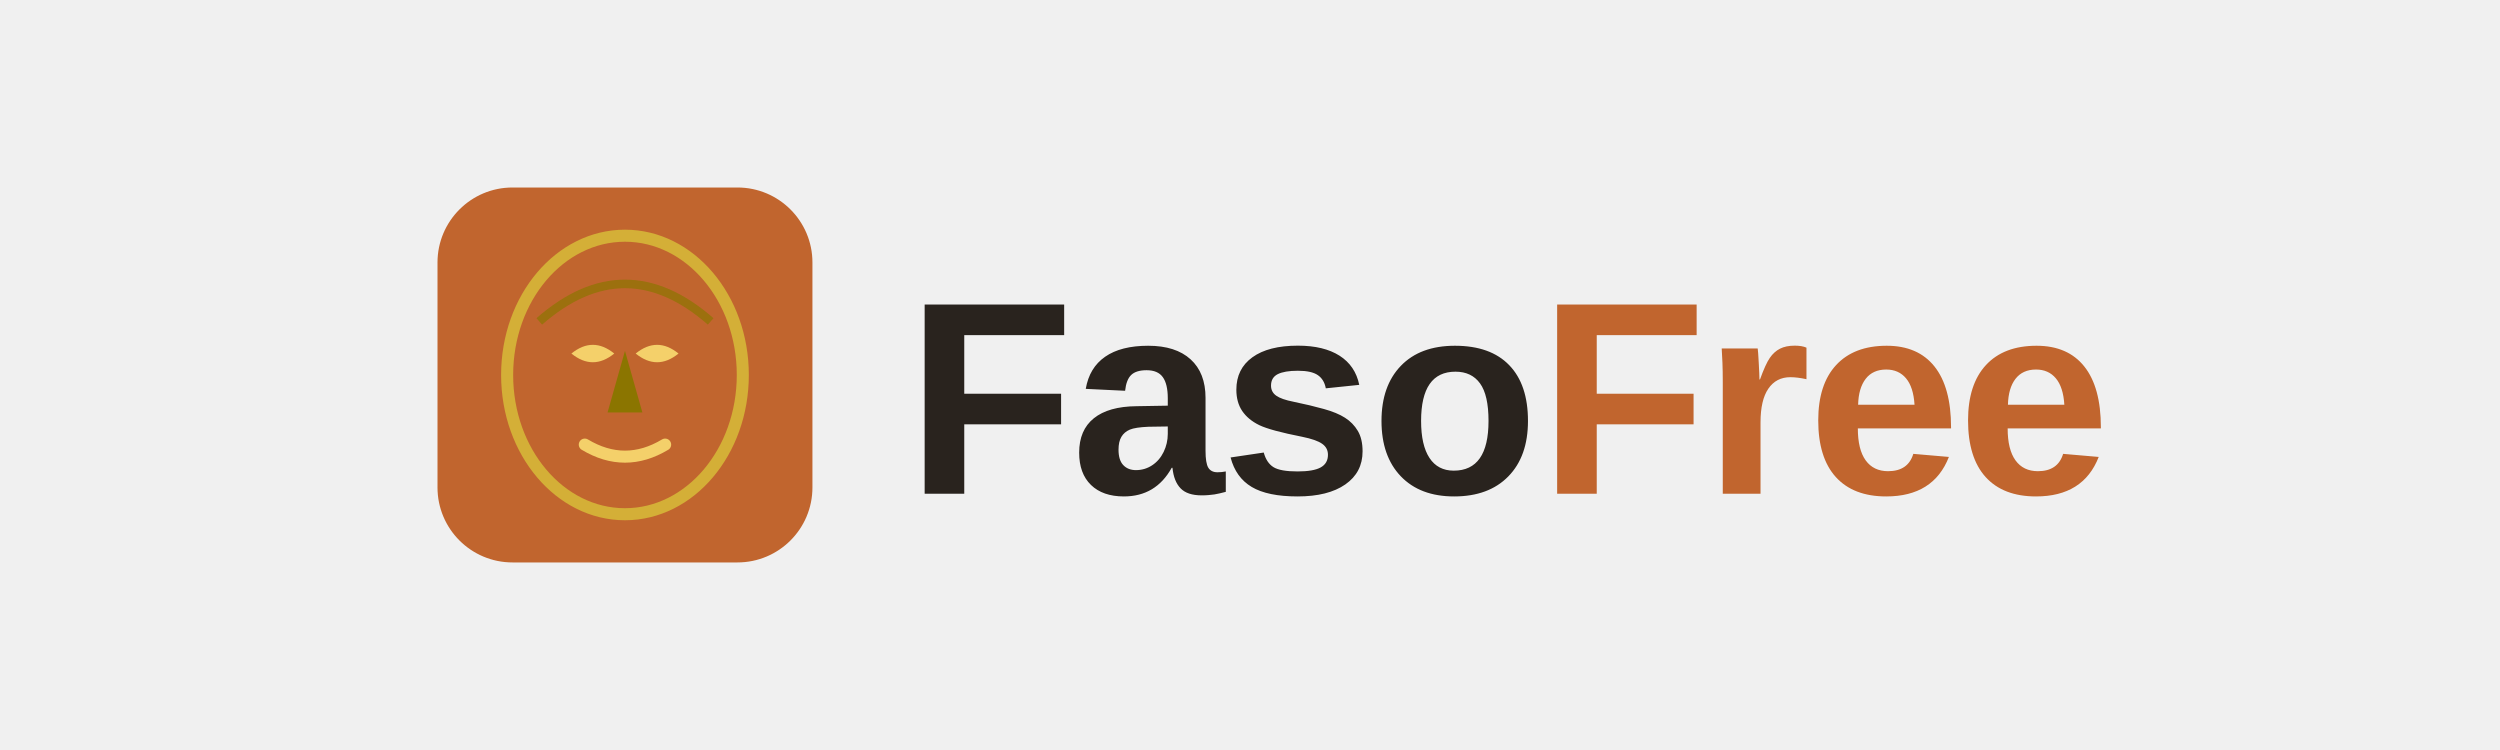
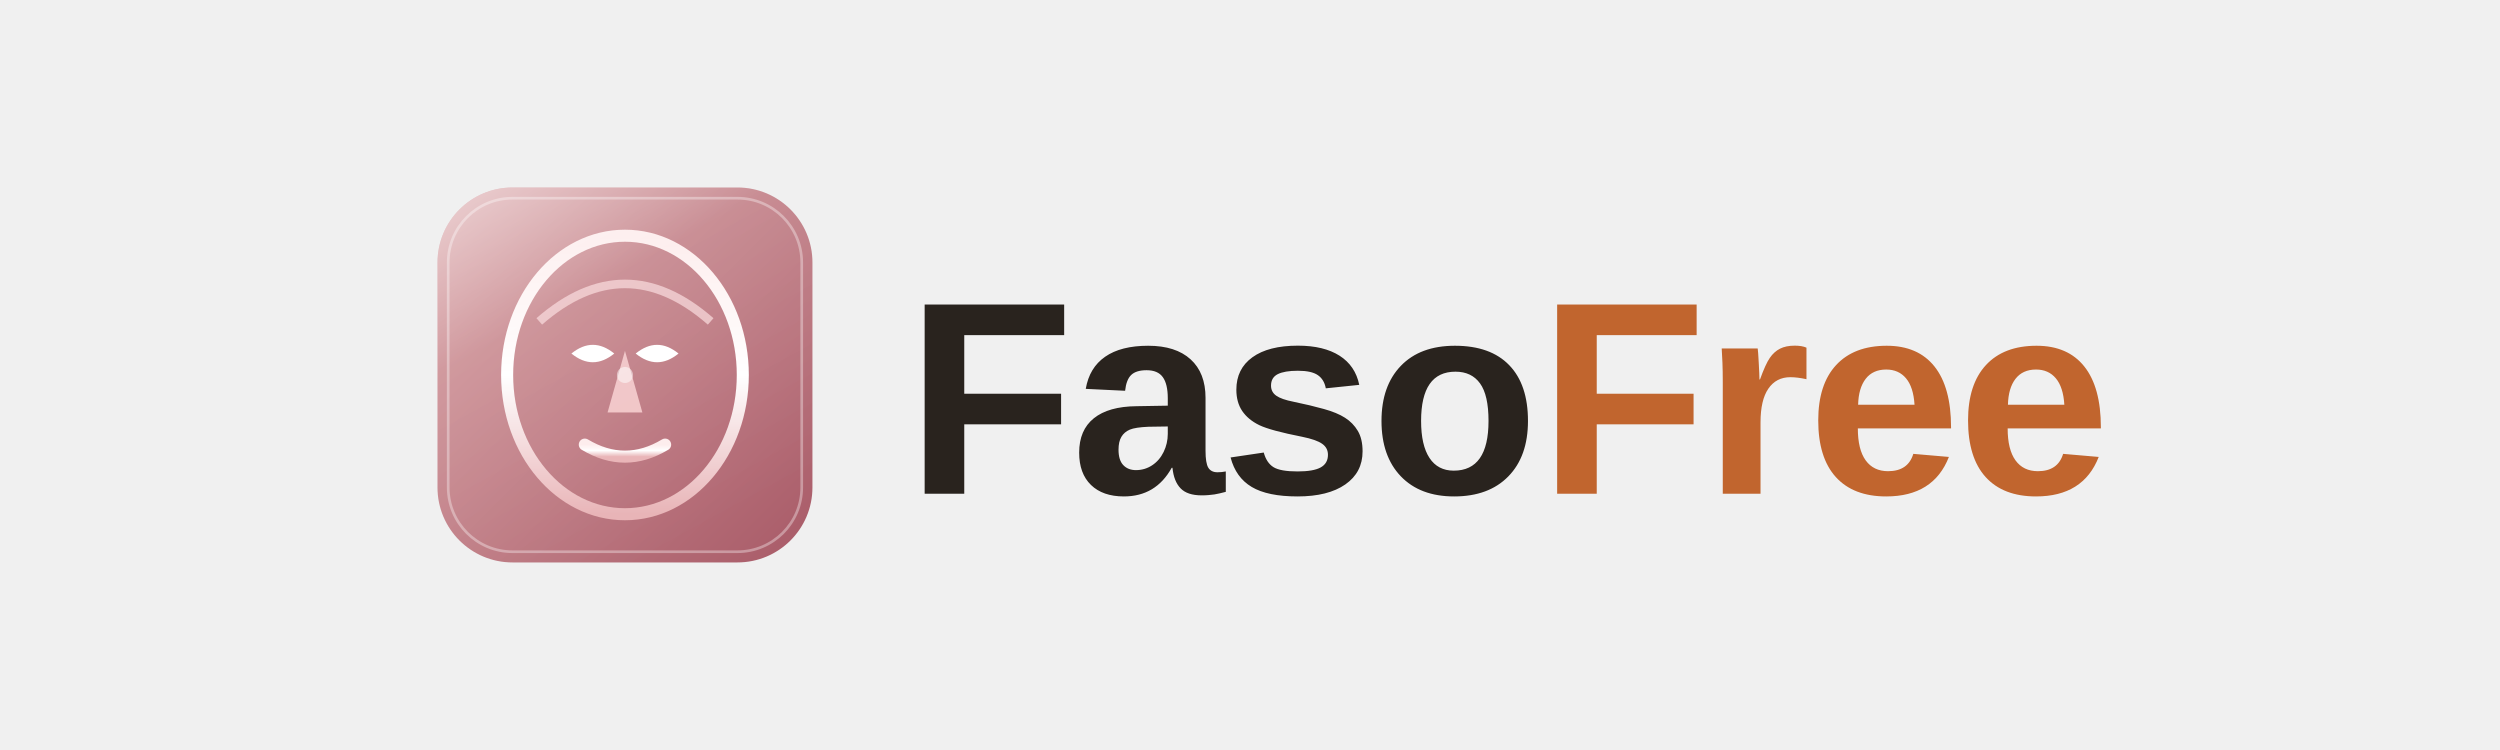
<svg xmlns="http://www.w3.org/2000/svg" viewBox="0 0 800 240" width="800" height="240">
+   <defs>
+     <linearGradient id="bglg" x1="0%" y1="0%" x2="100%" y2="100%">
+       <stop offset="0%" stop-color="#D9A3A6" />
+       <stop offset="100%" stop-color="#A85A67" />
+     </linearGradient>
+     <linearGradient id="stlg" x1="0%" y1="0%" x2="0%" y2="100%">
+       <stop offset="0%" stop-color="#FDECEC" />
+       <stop offset="50%" stop-color="#FFFFFF" />
+       <stop offset="100%" stop-color="#E8B3B6" />
+     </linearGradient>
+     <linearGradient id="gllg" x1="0%" y1="0%" x2="55%" y2="100%">
+       <stop offset="0%" stop-color="#FFFFFF" stop-opacity="0.5" />
+       <stop offset="38%" stop-color="#FFFFFF" stop-opacity="0.08" />
+       <stop offset="100%" stop-color="#FFFFFF" stop-opacity="0" />
+     </linearGradient>
+   </defs>
  <g transform="translate(140,60) scale(0.857)">
-     <rect width="140" height="140" rx="28" fill="#C1652E" />
-     <ellipse cx="70" cy="70" rx="44" ry="52" fill="none" stroke="#D4AF37" stroke-width="4.5" />
-     <path d="M38 50 Q70 22 102 50" fill="none" stroke="#8B7500" stroke-width="3.2" opacity="0.7" />
-     <path d="M50 62 Q58 55.5 66 62 Q58 68.5 50 62Z" fill="#F4D06A" />
-     <path d="M74 62 Q82 55.5 90 62 Q82 68.5 74 62Z" fill="#F4D06A" />
-     <path d="M70 61 L63.5 84 L76.5 84 Z" fill="#8B7500" />
-     <path d="M55 96 Q70 105 85 96" fill="none" stroke="#F4D06A" stroke-width="4.5" stroke-linecap="round" />
+     <rect width="140" height="140" rx="28" fill="url(#bglg)" />
+     <ellipse cx="70" cy="70" rx="44" ry="52" fill="none" stroke="url(#stlg)" stroke-width="4.5" />
+     <path d="M38 50 Q70 22 102 50" fill="none" stroke="#F7D6D8" stroke-width="3.2" opacity="0.75" />
+     <path d="M50 62 Q58 55.5 66 62 Q58 68.5 50 62Z" fill="#FFFFFF" />
+     <path d="M74 62 Q82 55.5 90 62 Q82 68.5 74 62Z" fill="#FFFFFF" />
+     <path d="M70 61 L63.5 84 L76.5 84 Z" fill="#F0C4C6" />
+     <path d="M55 96 Q70 105 85 96" fill="none" stroke="url(#stlg)" stroke-width="4.5" stroke-linecap="round" />
+     <circle cx="70" cy="70" r="3" fill="#FFFFFF" opacity="0.5" />
+     <rect width="140" height="140" rx="28" fill="url(#gllg)" />
+     <rect x="4" y="4" width="132" height="132" rx="24" fill="none" stroke="#FFFFFF" stroke-width="1" opacity="0.35" />
  </g>
  <text x="290" y="158" font-family="Segoe UI, Arial, sans-serif" font-size="88" font-weight="700" fill="#29231e" letter-spacing="-1">Faso<tspan fill="#C1652E">Free</tspan>
  </text>
</svg>
